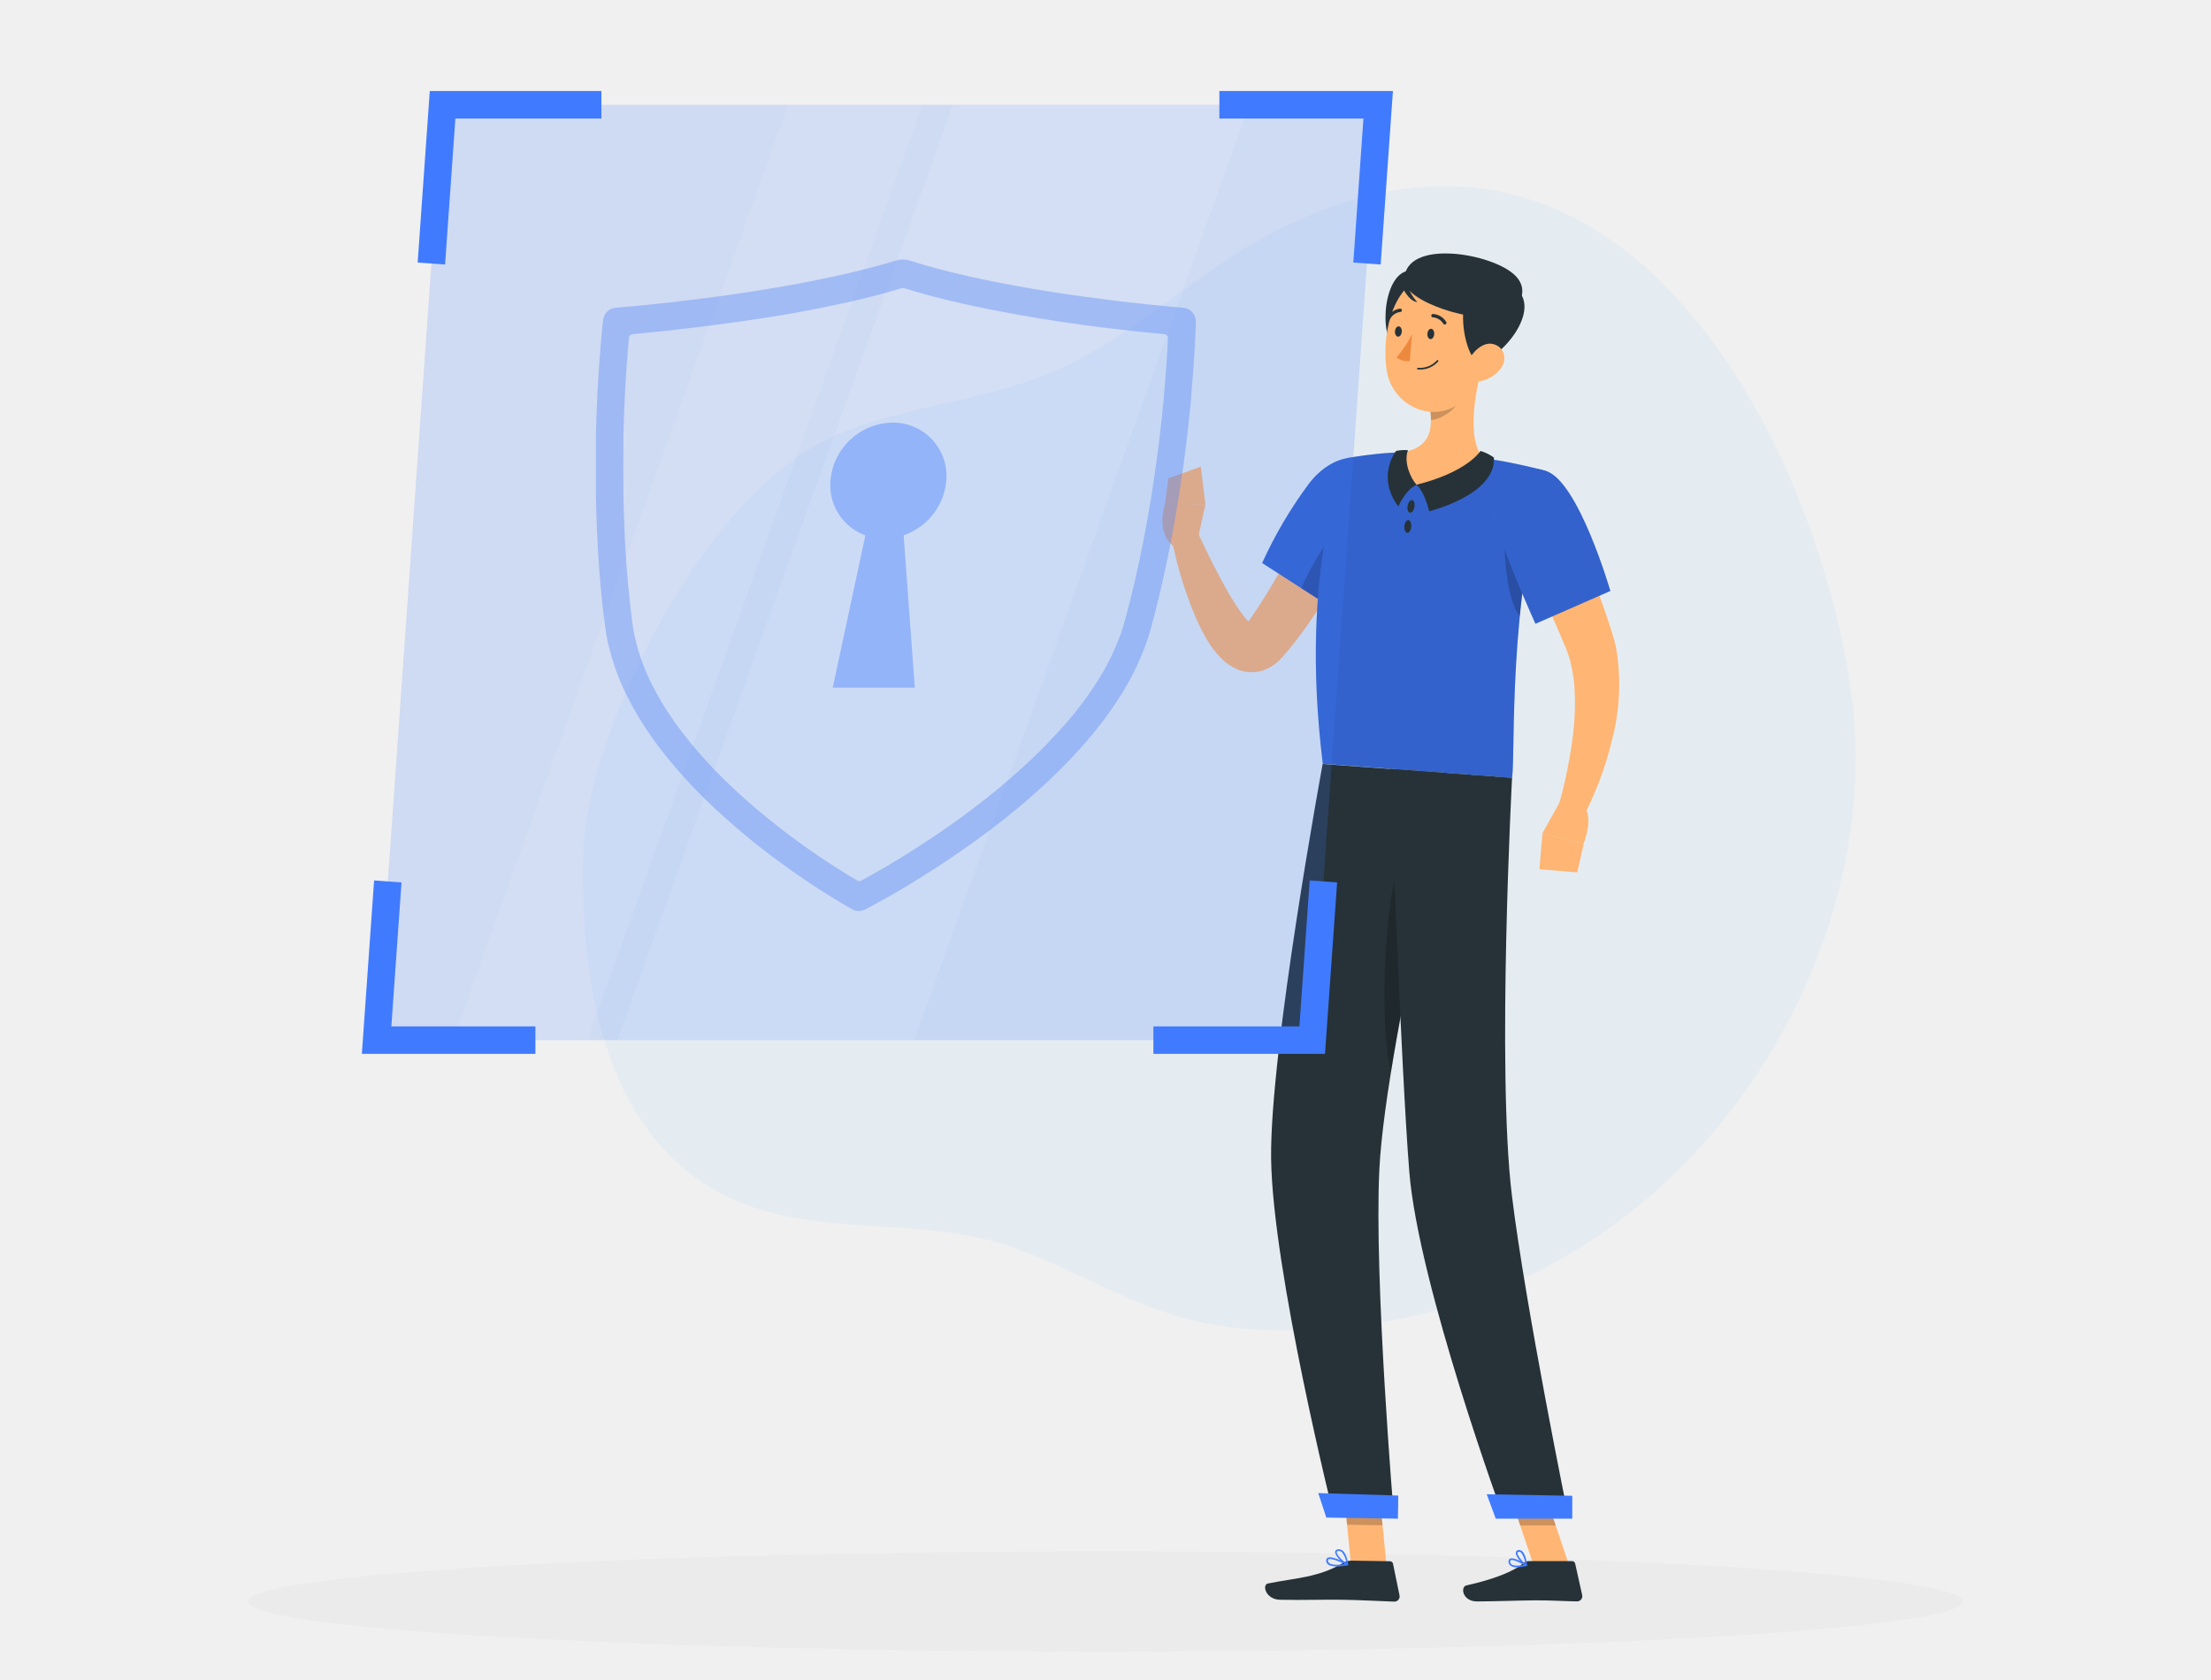
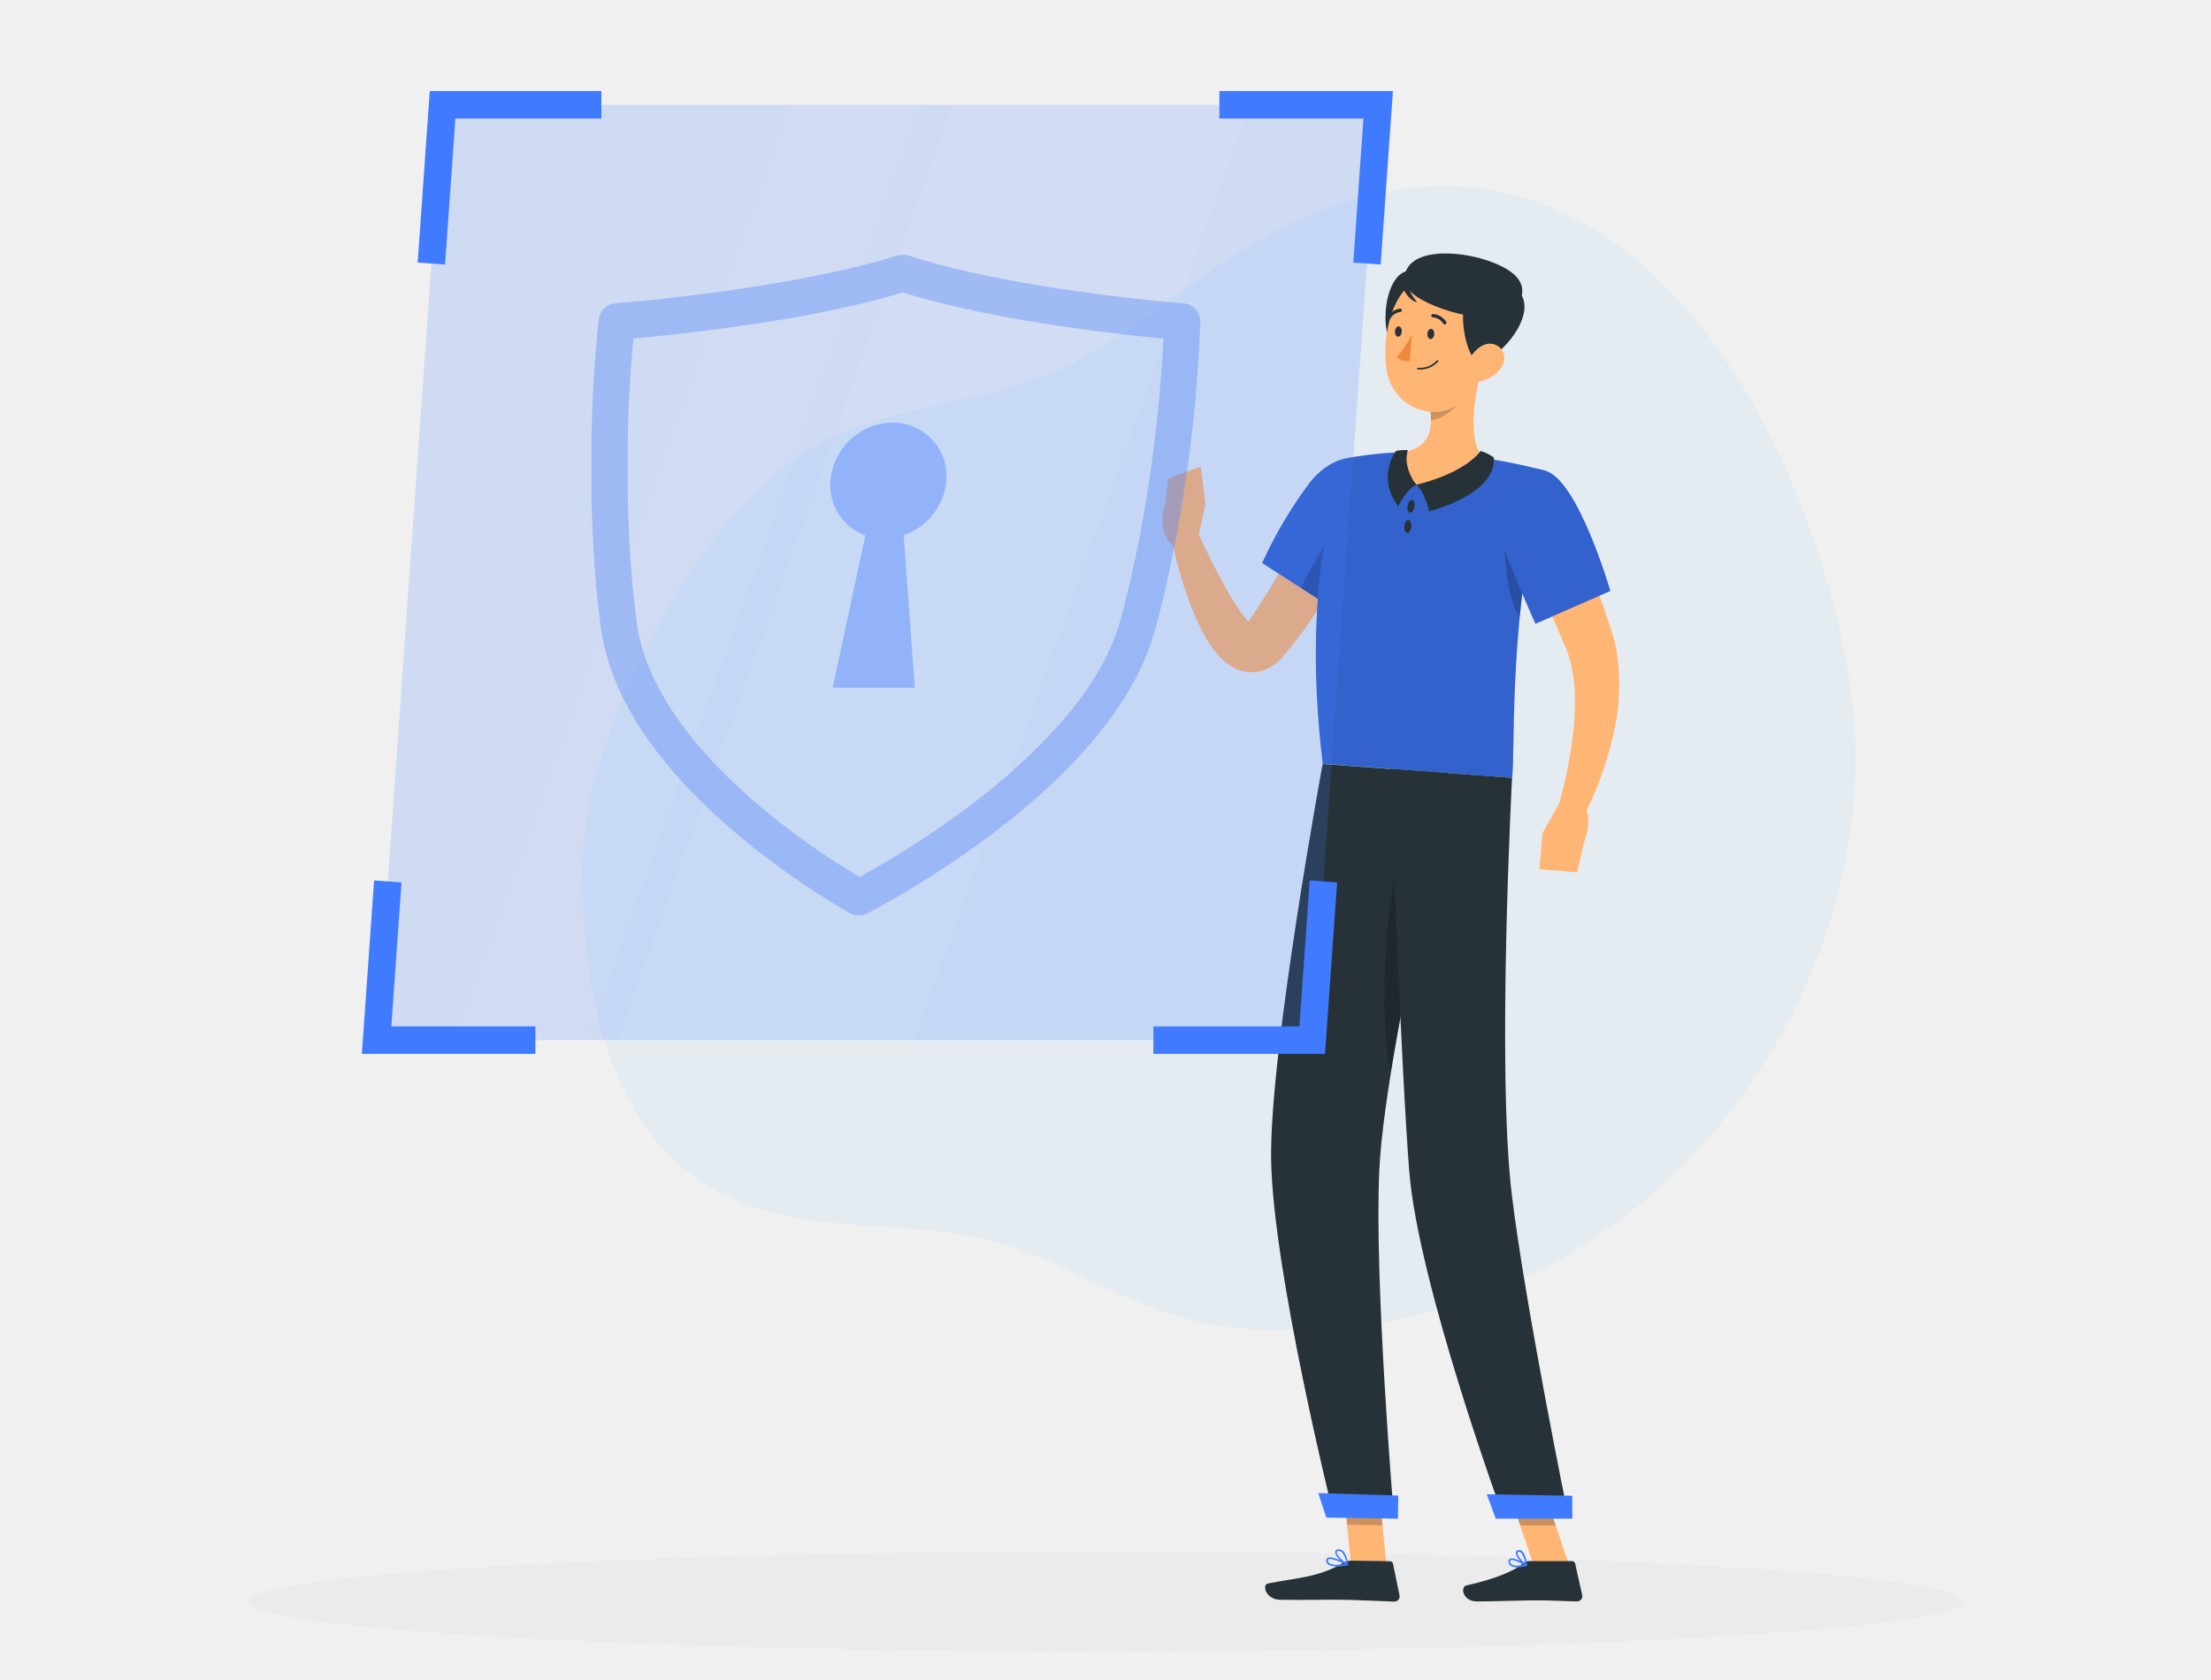
<svg xmlns="http://www.w3.org/2000/svg" viewBox="0 0 500 380">
-   <path d="M131.9,193c-.79,31,5.25,70.8,41.39,81,18.1,5.09,38.14,1.73,56.17,8.3,19.2,7,31.82,17.37,54.62,18.44,88.6,4.15,141.28-75.83,135.11-139.29C414.08,109,370.46,9.9,288.24,52.41c-16.2,8.38-29.11,21-45.08,29.37-19.8,10.43-44.58,9.27-62.08,21.07C154.7,120.64,132.53,168.3,131.9,193Z" style="fill:#4dafff;opacity:0.07" />
+   <path d="M131.9,193c-.79,31,5.25,70.8,41.39,81,18.1,5.09,38.14,1.73,56.17,8.3,19.2,7,31.82,17.37,54.62,18.44,88.6,4.15,141.28-75.83,135.11-139.29C414.08,109,370.46,9.9,288.24,52.41c-16.2,8.38-29.11,21-45.08,29.37-19.8,10.43-44.58,9.27-62.08,21.07C154.7,120.64,132.53,168.3,131.9,193Z" style="fill:#a1d9ff;opacity:0.15" />
  <ellipse cx="250" cy="362.24" rx="193.89" ry="11.32" style="fill:#bfbfbf;opacity:0.1" />
  <polygon points="313.54 354.01 305.52 353.89 303.67 335.27 311.7 335.39 313.54 354.01" style="fill:#ffb573" />
  <polygon points="354.83 354.04 346.81 354.04 340.56 335.45 348.58 335.45 354.83 354.04" style="fill:#ffb573" />
  <path d="M345.74,353.11h9.79a.7.7,0,0,1,.68.55l1.59,7.13a1.18,1.18,0,0,1-1.18,1.43c-3.15-.05-5.45-.24-9.41-.24-2.44,0-9.8.25-13.17.25s-3.81-3.33-2.43-3.63c6.18-1.35,10.85-3.22,12.83-5A2,2,0,0,1,345.74,353.11Z" style="fill:#263238" />
  <path d="M305.59,353l8.76.14a.7.7,0,0,1,.67.56l1.47,7.16a1.17,1.17,0,0,1-1.18,1.41c-3.16-.1-7.73-.36-11.7-.42-4.65-.07-8.66.12-14.11,0-3.29-.05-4.16-3.4-2.77-3.68,6.3-1.27,11.43-1.34,16.91-4.6A3.72,3.72,0,0,1,305.59,353Z" style="fill:#263238" />
  <path d="M310.52,114.83a178.56,178.56,0,0,1-8.46,16.48c-1.55,2.67-3.18,5.32-4.93,7.93a88.2,88.2,0,0,1-5.68,7.69l-.8.94-.4.47c-.14.16-.23.28-.51.57a9.71,9.71,0,0,1-4.26,2.78,8.11,8.11,0,0,1-3.15.33,8.67,8.67,0,0,1-2.71-.7,11.47,11.47,0,0,1-3.33-2.29,21.47,21.47,0,0,1-3.49-4.59,47,47,0,0,1-2.27-4.46A88.8,88.8,0,0,1,265,122l5.75-1.79c1.23,2.62,2.5,5.33,3.84,7.92s2.69,5.16,4.16,7.52A37.12,37.12,0,0,0,281,139a13.06,13.06,0,0,0,2.21,2.36c.3.23.53.28.41.19a1.31,1.31,0,0,0-.53-.17,2.5,2.5,0,0,0-.93.06c-.6.19-.69.34-.63.21l1.12-1.53a141.9,141.9,0,0,0,8.85-14.69c2.76-5.11,5.44-10.45,7.94-15.62Z" style="fill:#ffb573" />
  <path d="M313.86,109.8c2.16,7.36-13.07,27.44-13.07,27.44l-15.36-9.89a98,98,0,0,1,10.65-18.05C302.36,101.28,311.48,101.72,313.86,109.8Z" style="fill:#407bff" />
  <path d="M313.86,109.8c2.16,7.36-13.07,27.44-13.07,27.44l-15.36-9.89a98,98,0,0,1,10.65-18.05C302.36,101.28,311.48,101.72,313.86,109.8Z" style="opacity:0.2" />
  <path d="M304.49,118.44c-3.16,1.35-7.81,9-10.23,14.6l6.52,4.19a122.8,122.8,0,0,0,9.8-15.36C308.52,119.61,306.16,117.73,304.49,118.44Z" style="opacity:0.2" />
  <path d="M270.62,123.09l2-9.05-9.14-.07s-2.44,6.8,2.47,10Z" style="fill:#ffb573" />
  <polygon points="271.55 105.56 264.23 108.19 263.46 113.97 272.59 114.04 271.55 105.56" style="fill:#ffb573" />
  <polygon points="303.68 335.27 304.63 344.87 312.65 345 311.71 335.4 303.68 335.27" style="opacity:0.2" />
  <polygon points="348.58 335.46 340.56 335.46 343.78 345.04 351.81 345.04 348.58 335.46" style="opacity:0.2" />
  <path d="M349.64,106.54c-8.65,30.49-6.9,62.85-7.68,69.4-6.28-.46-29.93-2.22-42.82-3.18-5.62-45.69,5.62-69.16,5.62-69.16s2.75-.53,6.5-.92c1.17-.12,2.44-.23,3.76-.3.73,0,1.47-.07,2.22-.08a159.06,159.06,0,0,1,18.2,1.36c1.14.14,2.3.31,3.43.5s2.07.37,3,.56C346.27,105.59,349.64,106.54,349.64,106.54Z" style="fill:#407bff" />
  <path d="M349.64,106.54c-8.65,30.49-6.9,62.85-7.68,69.4-6.28-.46-29.93-2.22-42.82-3.18-5.62-45.69,5.62-69.16,5.62-69.16s2.75-.53,6.5-.92c1.17-.12,2.44-.23,3.76-.3.73,0,1.47-.07,2.22-.08a159.06,159.06,0,0,1,18.2,1.36c1.14.14,2.3.31,3.43.5s2.07.37,3,.56C346.27,105.59,349.64,106.54,349.64,106.54Z" style="opacity:0.2" />
  <path d="M340.5,119.62c-.77,2.95.11,16.41,3.19,19.73.42-4.31,1-8.81,1.72-13.41Z" style="opacity:0.2" />
  <path d="M335.16,83c-1.58,5.77-3.53,16.41.28,20.63-3.42,2.93-7.85,6.27-14.82,6s-5.4-5-3.38-7.35c6.65-1.07,6.84-5.93,6-10.57Z" style="fill:#ffb573" />
  <path d="M334.8,102s-2.88,4.75-14.46,7.64c1.92,1.77,2.85,6,2.85,6S338.3,112,337.84,103.5A10.09,10.09,0,0,0,334.8,102Z" style="fill:#263238" />
  <path d="M316.22,114.55s1.52-3.66,4.12-4.91c-1.21-1.26-3-5-1.94-7.81a9.39,9.39,0,0,0-2.69.17S311.14,107.77,316.22,114.55Z" style="fill:#263238" />
  <ellipse cx="319.08" cy="114.52" rx="1.44" ry="0.78" transform="translate(151.06 408.97) rotate(-80.03)" style="fill:#263238" />
  <ellipse cx="318.39" cy="119.1" rx="1.44" ry="0.78" transform="translate(172.56 426.16) rotate(-85.11)" style="fill:#263238" />
  <path d="M330.32,86.59l-7,5.15A18.79,18.79,0,0,1,323.6,95c2.52-.17,6.15-2.66,6.61-5.25A8.8,8.8,0,0,0,330.32,86.59Z" style="opacity:0.2" />
  <path d="M319.1,61.21c-6.24-.13-7.49,14.94-3.45,17.57S330.78,61.46,319.1,61.21Z" style="fill:#263238" />
  <path d="M336.51,74.27c-1.08,7.89-1.31,12.57-5.61,16.34-6.48,5.67-16,1.31-17.3-6.74-1.17-7.25.79-18.94,8.78-21.52A10.87,10.87,0,0,1,336.51,74.27Z" style="fill:#ffb573" />
  <path d="M335.38,82c-4,2.11-8.62-19.73,2-18.59C350.72,64.83,343.41,77.79,335.38,82Z" style="fill:#263238" />
  <path d="M317.57,63.36c0,4.89,15.87,9.75,21.31,8.08s6.8-6,3.89-9C337.83,57.27,317.57,53.78,317.57,63.36Z" style="fill:#263238" />
  <path d="M318.21,64a9.37,9.37,0,0,0,2.29,4.32c-1.42-.08-2.83-2.09-3.28-3.27S318.21,64,318.21,64Z" style="fill:#263238" />
  <path d="M339.44,83.28a7.57,7.57,0,0,1-5,3c-2.63.38-3.6-2.06-2.58-4.36.92-2.07,3.39-4.76,5.89-4.08S340.88,81.29,339.44,83.28Z" style="fill:#ffb573" />
  <path d="M301.65,343l13.59.21s-4.53-53.69-3.31-78.67c.37-7.6,1.9-18.23,3.91-29.62,2.54-14.35,3.76-20.08,7-38.22,2.34-12.94,4.42-21.81,4.42-21.81l-28.15-2.09s-11.94,64.7-11.66,89.2C287.76,287.43,301.65,343,301.65,343Z" style="fill:#263238" />
  <path d="M317.38,192c-5.06,12.6-5.16,42.12-2.83,50.43.4-2.46.83-5,1.28-7.54,2.54-14.36,3.76-20.08,7-38.22.06-.36.13-.71.19-1.06A19.5,19.5,0,0,0,317.38,192Z" style="opacity:0.2" />
  <path d="M314.33,173.89s2.49,67.69,4.37,91.13C320.76,290.7,340,343.19,340,343.19h14.7s-9.81-48-12.82-73c-3.43-28.4.06-94.26.06-94.26Z" style="fill:#263238" />
  <polygon points="338.25 343.5 355.56 343.5 355.56 338.33 336.21 337.99 338.25 343.5" style="fill:#407bff" />
  <polygon points="299.94 343.26 316.13 343.51 316.21 338.28 298.11 337.72 299.94 343.26" style="fill:#407bff" />
  <ellipse cx="323.56" cy="75.54" rx="1.17" ry="0.77" transform="translate(224.2 392.59) rotate(-85.74)" style="fill:#263238" />
  <ellipse cx="316.26" cy="74.99" rx="1.17" ry="0.77" transform="translate(218.01 384.82) rotate(-85.75)" style="fill:#263238" />
  <path d="M319.32,75.54a23.18,23.18,0,0,1-3.5,5.29,3.73,3.73,0,0,0,3,.81Z" style="fill:#ed893e" />
  <path d="M321.46,83.57a5.33,5.33,0,0,0,3.8-1.84.19.19,0,0,0-.3-.23,5.14,5.14,0,0,1-4.32,1.69.19.19,0,1,0,0,.38A6.3,6.3,0,0,0,321.46,83.57Z" style="fill:#263238" />
  <path d="M326.75,73.4a.38.38,0,0,0,.3-.59,3.77,3.77,0,0,0-3-1.79.38.38,0,0,0,0,.76h0a3,3,0,0,1,2.34,1.45A.38.38,0,0,0,326.75,73.4Z" style="fill:#263238" />
  <path d="M314.07,72.31a.38.38,0,0,0,.31-.19,3,3,0,0,1,2.27-1.55.38.38,0,0,0,0-.76,3.78,3.78,0,0,0-2.88,1.93.38.38,0,0,0,.35.57Z" style="fill:#263238" />
  <path d="M343.08,354.52a9.46,9.46,0,0,0,2.1-.29.19.19,0,0,0,.06-.35c-.29-.18-2.88-1.77-3.77-1.32a.61.61,0,0,0-.33.54,1.14,1.14,0,0,0,.39,1A2.43,2.43,0,0,0,343.08,354.52Zm1.55-.56c-1.36.27-2.41.22-2.85-.14a.77.77,0,0,1-.26-.69c0-.15.07-.2.12-.22C342.1,352.66,343.58,353.35,344.63,354Z" style="fill:#407bff" />
  <path d="M345.14,354.23a.19.19,0,0,0,.19-.2c0-.1-.2-2.41-1.13-3.18a1,1,0,0,0-.81-.24h0a.62.62,0,0,0-.6.5c-.17.89,1.44,2.65,2.27,3.1ZM343.52,351a.67.67,0,0,1,.44.17,4.57,4.57,0,0,1,.95,2.51c-.83-.63-1.85-2-1.75-2.48,0,0,0-.16.28-.19h.09Z" style="fill:#407bff" />
  <path d="M304.78,354.06a.19.19,0,0,0,0-.35c-.36-.19-3.56-1.88-4.55-1.35a.6.6,0,0,0-.32.5h0a1.07,1.07,0,0,0,.34.93c.87.79,3.17.51,4.47.28Zm-4.27-1.39c.61-.2,2.35.49,3.61,1.12-1.78.27-3.1.17-3.58-.28a.69.69,0,0,1-.22-.61.23.23,0,0,1,.12-.2Z" style="fill:#407bff" />
  <path d="M304.78,354.06l0,0a.19.19,0,0,0,.08-.17c0-.09-.19-2.26-1.2-3.11a1.39,1.39,0,0,0-1-.34h0c-.52,0-.68.31-.72.52-.16.91,1.73,2.67,2.69,3.12A.19.19,0,0,0,304.78,354.06Zm-2.28-3.23.19,0h0a1,1,0,0,1,.77.25,4.46,4.46,0,0,1,1,2.49c-1-.61-2.26-2-2.17-2.54C302.33,351,302.34,350.87,302.5,350.82Zm.18-.23h0Z" style="fill:#407bff" />
  <path d="M351.7,111.54c2.8,5.62,5.31,11.24,7.62,17,1.17,2.89,2.25,5.81,3.31,8.77.52,1.48,1,3,1.5,4.48l.36,1.13.39,1.3c.28.89.45,1.78.65,2.67a49.16,49.16,0,0,1-.92,20.22,76.28,76.28,0,0,1-2.81,9.25q-.86,2.24-1.83,4.43c-.65,1.48-1.31,2.87-2.12,4.37l-5.53-2.4c.77-2.73,1.55-5.67,2.1-8.54s1.06-5.77,1.38-8.63a58.19,58.19,0,0,0,.34-8.45,33.46,33.46,0,0,0-1.1-7.84c-.19-.59-.34-1.2-.57-1.76-.12-.3-.19-.54-.33-.88l-.43-1c-.56-1.37-1.17-2.74-1.75-4.11-1.17-2.75-2.43-5.48-3.66-8.23l-7.55-16.43Z" style="fill:#ffb573" />
  <path d="M349.64,106.54c7.32,2.29,14.53,27.13,14.53,27.13l-16.94,7.42s-5.48-12-8.63-21.4C335.15,109.43,340.76,103.76,349.64,106.54Z" style="fill:#407bff" />
  <path d="M349.64,106.54c7.32,2.29,14.53,27.13,14.53,27.13l-16.94,7.42s-5.48-12-8.63-21.4C335.15,109.43,340.76,103.76,349.64,106.54Z" style="opacity:0.2" />
  <path d="M352.77,181.39l-4,7.13,9.31,2.42s2.82-6.92-.51-9.11Z" style="fill:#ffb573" />
  <polygon points="348.13 196.61 356.68 197.32 358.13 190.94 348.82 188.52 348.13 196.61" style="fill:#ffb573" />
  <polygon points="296.75 235.27 85.17 235.27 100.09 23.7 311.67 23.7 296.75 235.27" style="fill:#407bff;opacity:0.19" />
-   <polygon points="132.84 235.27 102.41 235.27 178.22 23.7 208.65 23.7 132.84 235.27" style="fill:#fff;opacity:0.09" />
-   <polygon points="206.75 235.27 139.63 235.27 215.44 23.7 282.56 23.7 206.75 235.27" style="fill:#fff;opacity:0.1" />
+   <polygon points="132.84 235.27 102.41 235.27 178.22 23.7 208.65 23.7 132.84 235.27" style="fill:#fff;opacity:0.04" />
+   <polygon points="206.75 235.27 139.63 235.27 215.44 23.7 282.56 23.7 206.75 235.27" style="fill:#fff;opacity:0.06" />
  <polygon points="100.65 59.83 94.45 59.39 97.19 20.59 136 20.59 136 26.81 102.98 26.81 100.65 59.83" style="fill:#407bff" />
  <polygon points="121.08 238.38 81.83 238.38 84.6 199.15 90.8 199.59 88.5 232.16 121.08 232.16 121.08 238.38" style="fill:#407bff" />
  <polygon points="312.23 59.83 306.04 59.39 308.33 26.81 275.75 26.81 275.75 20.59 315 20.59 312.23 59.83" style="fill:#407bff" />
  <polygon points="299.64 238.38 260.83 238.38 260.83 232.16 293.85 232.16 296.18 199.15 302.38 199.59 299.64 238.38" style="fill:#407bff" />
  <g style="opacity:0.4">
-     <path d="M194.25,204.07a1.1,1.1,0,0,1-.53-.13c-.06,0-1.53-.84-4-2.35-1-.63-2.26-1.4-3.63-2.28-4.35-2.83-8.54-5.8-12.47-8.86-1-.74-1.9-1.5-2.87-2.29-3.62-3-7-5.94-9.93-8.86-.76-.75-1.52-1.51-2.27-2.29a101.9,101.9,0,0,1-7.67-8.89c-.58-.75-1.14-1.52-1.69-2.3a68.56,68.56,0,0,1-5.43-8.94c-.38-.75-.76-1.53-1.11-2.32a48.48,48.48,0,0,1-3.07-9c-.17-.71-.33-1.47-.48-2.33-.1-.56-.19-1.15-.27-1.74-.3-2.29-.57-4.62-.82-7.14-.08-.75-.15-1.5-.22-2.26-.26-3-.47-5.93-.63-8.85l0-.3c0-.67-.08-1.32-.11-2-.14-2.88-.24-5.85-.29-8.83l0-2.27c0-3.15,0-6.12,0-8.83,0-.76,0-1.52,0-2.27.07-3.26.18-6.23.31-8.83v-.17c0-.72.07-1.42.11-2.11.18-3.22.39-6.28.6-8.83.07-.88.13-1.62.2-2.28.23-2.52.4-3.92.4-3.92a1.1,1.1,0,0,1,1-1c.18,0,18.63-1.43,38.29-4.89,4-.7,7.86-1.46,11.51-2.25,5.17-1.13,9.92-2.35,14.14-3.64a2.86,2.86,0,0,1,1.73,0c4,1.29,8.59,2.51,13.6,3.64,3.54.8,7.31,1.55,11.19,2.25,19.16,3.46,37.41,4.87,37.59,4.89a1.1,1.1,0,0,1,1,1.12s0,1.41-.15,3.93c0,.68-.07,1.44-.12,2.28-.14,2.57-.37,5.62-.64,8.83-.05.64-.11,1.29-.17,2l0,.33c-.24,2.62-.55,5.59-.93,8.83-.09.77-.18,1.52-.28,2.27-.34,2.72-.75,5.69-1.23,8.82l-.35,2.26c-.48,3-1,6-1.54,8.84-.12.64-.25,1.29-.38,1.94l-.07.34c-.57,2.9-1.2,5.87-1.88,8.83-.18.76-.36,1.52-.54,2.28-.6,2.51-1.2,4.84-1.82,7.13-.16.58-.33,1.17-.52,1.74-.27.85-.53,1.62-.81,2.33a56.09,56.09,0,0,1-4.32,9c-.45.77-.93,1.55-1.43,2.31a83.27,83.27,0,0,1-6.67,8.91c-.66.77-1.32,1.54-2,2.29a125.09,125.09,0,0,1-8.91,8.87q-1.29,1.17-2.58,2.29c-3.38,2.92-7.14,5.89-11.17,8.84-1.08.79-2.15,1.55-3.2,2.28-4.36,3.05-9,6-13.7,8.84-1.5.88-2.83,1.64-4,2.28-2.68,1.51-4.26,2.31-4.32,2.35A1.09,1.09,0,0,1,194.25,204.07ZM142.88,73.59a2.92,2.92,0,0,0-2.64,2.64l-.05.54c-.06.66-.12,1.38-.19,2.18-.22,2.6-.43,5.63-.61,8.84,0,.68-.07,1.37-.11,2.09v.17c-.13,2.58-.24,5.53-.31,8.77,0,.74,0,1.49,0,2.25,0,2.69-.05,5.64,0,8.77l0,2.26c.06,3,.16,5.9.29,8.76,0,.65.07,1.3.11,2l0,.3c.16,2.9.37,5.84.63,8.76.07.75.14,1.5.22,2.25.25,2.5.51,4.81.81,7.07.07.55.15,1.1.25,1.64.14.82.29,1.54.46,2.21a46.3,46.3,0,0,0,2.94,8.6c.33.76.69,1.5,1.06,2.22a66.42,66.42,0,0,0,5.26,8.66c.53.75,1.08,1.5,1.64,2.23a99.62,99.62,0,0,0,7.51,8.71c.74.77,1.48,1.51,2.23,2.25,2.92,2.87,6.21,5.8,9.78,8.72q1.44,1.16,2.84,2.26c3.88,3,8,6,12.31,8.74,1.34.86,2.55,1.62,3.59,2.25l2,1.19a2.91,2.91,0,0,0,2.87,0l2.27-1.26c1.13-.63,2.44-1.39,3.92-2.25,4.68-2.79,9.24-5.73,13.55-8.75q1.56-1.1,3.16-2.26c4-2.92,7.69-5.85,11-8.73q1.28-1.11,2.55-2.25a123.27,123.27,0,0,0,8.75-8.72c.68-.74,1.33-1.49,2-2.24a81.09,81.09,0,0,0,6.5-8.68c.48-.74.95-1.49,1.38-2.23a54,54,0,0,0,4.16-8.62c.27-.68.52-1.41.77-2.22.18-.55.34-1.1.49-1.66.62-2.26,1.21-4.57,1.81-7.07.19-.76.36-1.51.54-2.26.67-2.93,1.3-5.88,1.86-8.76l.07-.35c.13-.64.25-1.28.37-1.92.54-2.84,1.05-5.79,1.53-8.77l.34-2.26c.47-3.11.88-6.06,1.22-8.77.1-.75.18-1.5.27-2.23.38-3.24.7-6.19.93-8.79l0-.33c.06-.66.12-1.3.17-1.93h0c.27-3.18.49-6.21.64-8.76,0-.83.09-1.58.12-2.25v0a2.92,2.92,0,0,0-2.65-3c-6.39-.6-20-2-34-4.58-3.92-.71-7.71-1.47-11.28-2.27-4.8-1.08-9.22-2.25-13.14-3.48a2.87,2.87,0,0,0-1.71,0c-4.11,1.24-8.7,2.41-13.67,3.49-3.69.8-7.59,1.57-11.6,2.27C163.25,71.57,149.1,73,142.88,73.59Z" style="fill:#457fe5;stroke:#5687f4;stroke-miterlimit:10;stroke-width:4px" />
+     <path d="M194.25,204.07a1.1,1.1,0,0,1-.53-.13c-.06,0-1.53-.84-4-2.35-1-.63-2.26-1.4-3.63-2.28-4.35-2.83-8.54-5.8-12.47-8.86-1-.74-1.9-1.5-2.87-2.29-3.62-3-7-5.94-9.93-8.86-.76-.75-1.52-1.51-2.27-2.29a101.9,101.9,0,0,1-7.67-8.89c-.58-.75-1.14-1.52-1.69-2.3a68.56,68.56,0,0,1-5.43-8.94c-.38-.75-.76-1.53-1.11-2.32a48.48,48.48,0,0,1-3.07-9c-.17-.71-.33-1.47-.48-2.33-.1-.56-.19-1.15-.27-1.74-.3-2.29-.57-4.62-.82-7.14-.08-.75-.15-1.5-.22-2.26-.26-3-.47-5.93-.63-8.85l0-.3c0-.67-.08-1.32-.11-2-.14-2.88-.24-5.85-.29-8.83l0-2.27c0-3.15,0-6.12,0-8.83,0-.76,0-1.52,0-2.27.07-3.26.18-6.23.31-8.83v-.17c0-.72.07-1.42.11-2.11.18-3.22.39-6.28.6-8.83.07-.88.13-1.62.2-2.28.23-2.52.4-3.92.4-3.92a1.1,1.1,0,0,1,1-1c.18,0,18.63-1.43,38.29-4.89,4-.7,7.86-1.46,11.51-2.25,5.39-1.17,10.33-2.45,14.67-3.81a1.1,1.1,0,0,1,.67,0c4.15,1.35,8.9,2.63,14.13,3.81,3.54.8,7.31,1.55,11.19,2.25,19.16,3.46,37.41,4.87,37.59,4.89a1.1,1.1,0,0,1,1,1.12s0,1.41-.15,3.93c0,.68-.07,1.44-.12,2.28-.14,2.57-.37,5.62-.64,8.83-.05.64-.11,1.29-.17,2l0,.33c-.24,2.62-.55,5.59-.93,8.83-.09.77-.18,1.52-.28,2.27-.34,2.72-.75,5.69-1.23,8.82l-.35,2.26c-.48,3-1,6-1.54,8.84-.12.64-.25,1.29-.38,1.94l-.07.34c-.57,2.9-1.2,5.87-1.88,8.83-.18.76-.36,1.52-.54,2.28-.6,2.51-1.2,4.84-1.82,7.13-.16.58-.33,1.17-.52,1.74-.27.85-.53,1.62-.81,2.33a56.09,56.09,0,0,1-4.32,9c-.45.77-.93,1.55-1.43,2.31a83.27,83.27,0,0,1-6.67,8.91c-.66.77-1.32,1.54-2,2.29a125.09,125.09,0,0,1-8.91,8.87q-1.29,1.17-2.58,2.29c-3.38,2.92-7.14,5.89-11.17,8.84-1.08.79-2.15,1.55-3.2,2.28-4.36,3.05-9,6-13.7,8.84-1.5.88-2.83,1.64-4,2.28-2.68,1.51-4.26,2.31-4.32,2.35A1.09,1.09,0,0,1,194.25,204.07ZM140.48,73.8c-.07.66-.17,1.66-.3,3-.06.66-.12,1.38-.19,2.18-.22,2.6-.43,5.63-.61,8.84,0,.68-.07,1.37-.11,2.09v.17c-.13,2.58-.24,5.53-.31,8.77,0,.74,0,1.49,0,2.25,0,2.69-.05,5.64,0,8.77l0,2.26c.06,3,.16,5.9.29,8.76,0,.65.07,1.3.11,2l0,.3c.16,2.9.37,5.84.63,8.76.07.75.14,1.5.22,2.25.25,2.5.51,4.81.81,7.07.07.55.15,1.1.25,1.64.14.82.29,1.54.46,2.21a46.3,46.3,0,0,0,2.94,8.6c.33.76.69,1.5,1.06,2.22a66.42,66.42,0,0,0,5.26,8.66c.53.75,1.08,1.5,1.64,2.23a99.62,99.62,0,0,0,7.51,8.71c.74.77,1.48,1.51,2.23,2.25,2.92,2.87,6.21,5.8,9.78,8.72q1.44,1.16,2.84,2.26c3.88,3,8,6,12.31,8.74,1.34.86,2.55,1.62,3.59,2.25,1.59,1,2.78,1.66,3.4,2,.67-.35,2-1,3.72-2,1.13-.63,2.44-1.39,3.92-2.25,4.68-2.79,9.24-5.73,13.55-8.75q1.56-1.1,3.16-2.26c4-2.92,7.69-5.85,11-8.73q1.28-1.11,2.55-2.25a123.27,123.27,0,0,0,8.75-8.72c.68-.74,1.33-1.49,2-2.24a81.09,81.09,0,0,0,6.5-8.68c.48-.74.95-1.49,1.38-2.23a54,54,0,0,0,4.16-8.62c.27-.68.52-1.41.77-2.22.18-.55.34-1.1.49-1.66.62-2.26,1.21-4.57,1.81-7.07.19-.76.36-1.51.54-2.26.67-2.93,1.3-5.88,1.86-8.76l.07-.35c.13-.64.25-1.28.37-1.92.54-2.84,1.05-5.79,1.53-8.77l.34-2.26c.47-3.11.88-6.06,1.22-8.77.1-.75.18-1.5.27-2.23.38-3.24.7-6.19.93-8.79l0-.33c.06-.66.12-1.3.17-1.93h0c.27-3.18.49-6.21.64-8.76,0-.83.09-1.58.12-2.25.06-1.22.1-2.18.12-2.84-4.16-.35-20.12-1.83-36.77-4.83-3.92-.71-7.71-1.47-11.28-2.27-5.15-1.16-9.86-2.42-14-3.75-4.33,1.34-9.21,2.6-14.52,3.76-3.69.8-7.59,1.57-11.6,2.27C160.8,72,144.45,73.47,140.48,73.8Z" style="fill:#5687f4;stroke:#5687f4;stroke-miterlimit:10;stroke-width:6px" />
    <path d="M214,108.71a14.31,14.31,0,0,1-14,13.12,12.07,12.07,0,0,1-12.2-13.12,14.3,14.3,0,0,1,14-13.12A12.07,12.07,0,0,1,214,108.71Z" style="fill:#407bff" />
    <polygon points="203.78 113.29 200.57 113.29 197.37 113.29 188.31 155.55 206.88 155.55 203.78 113.29" style="fill:#407bff" />
  </g>
</svg>
